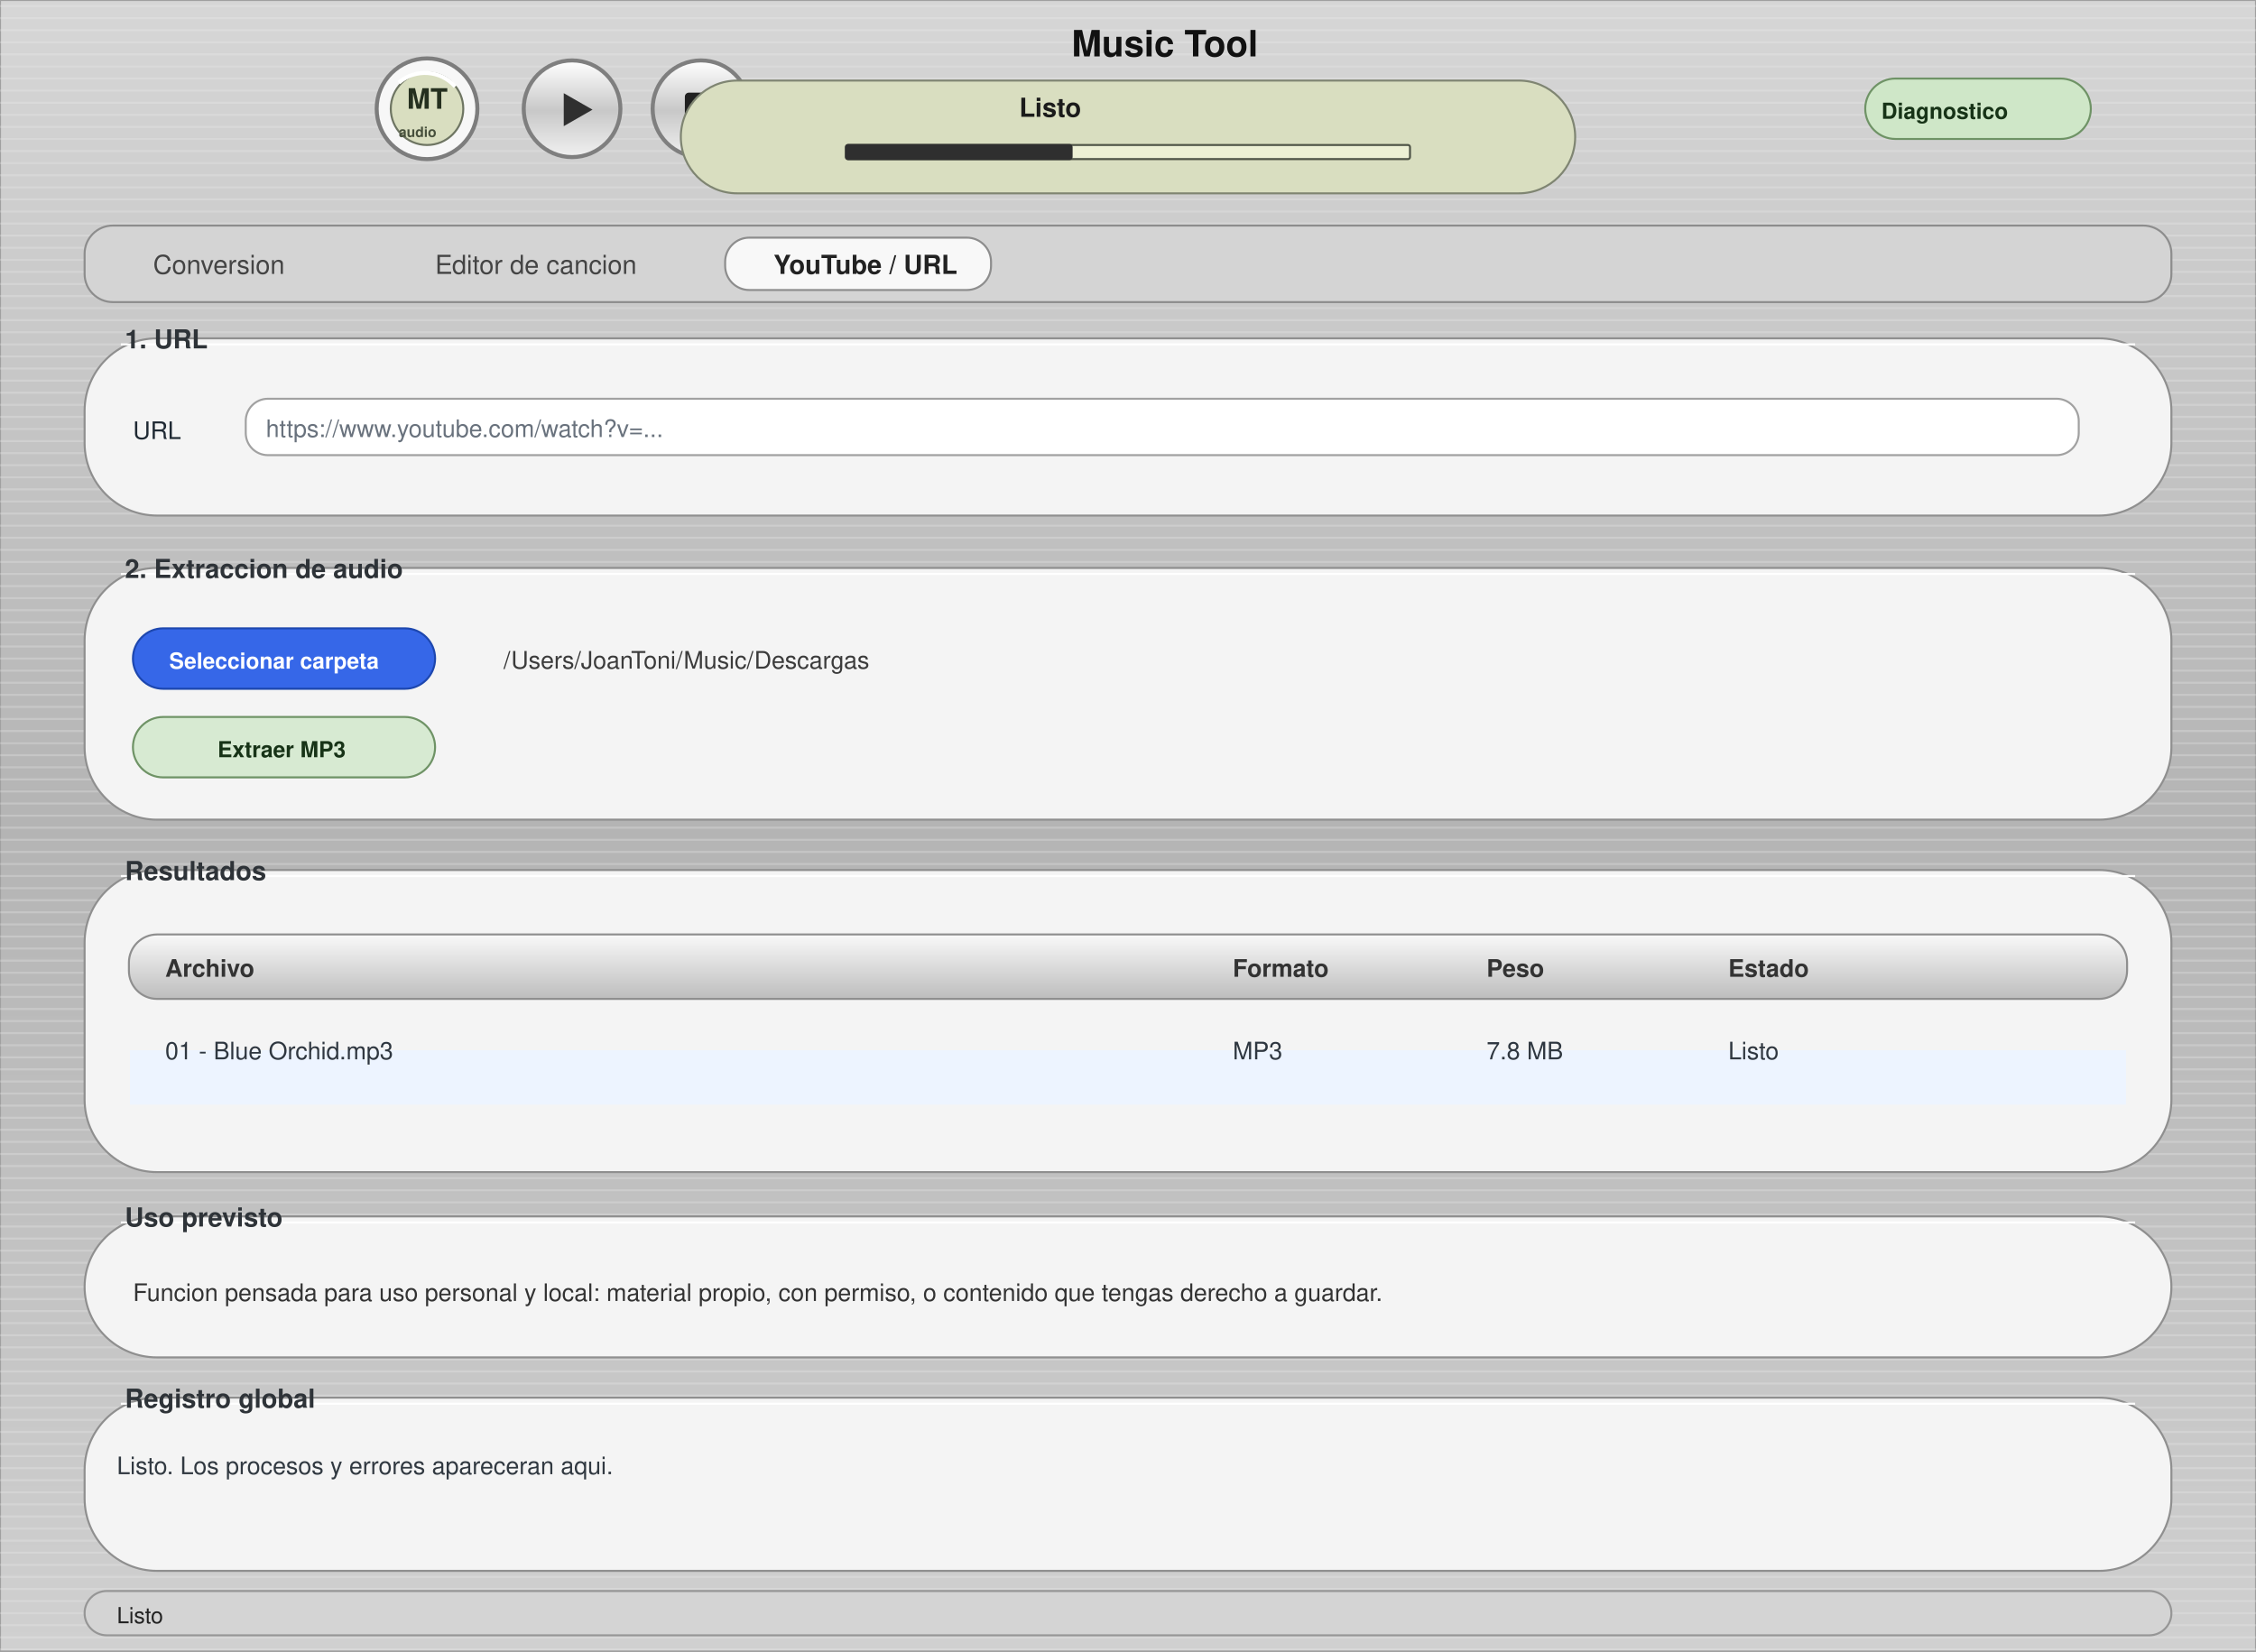
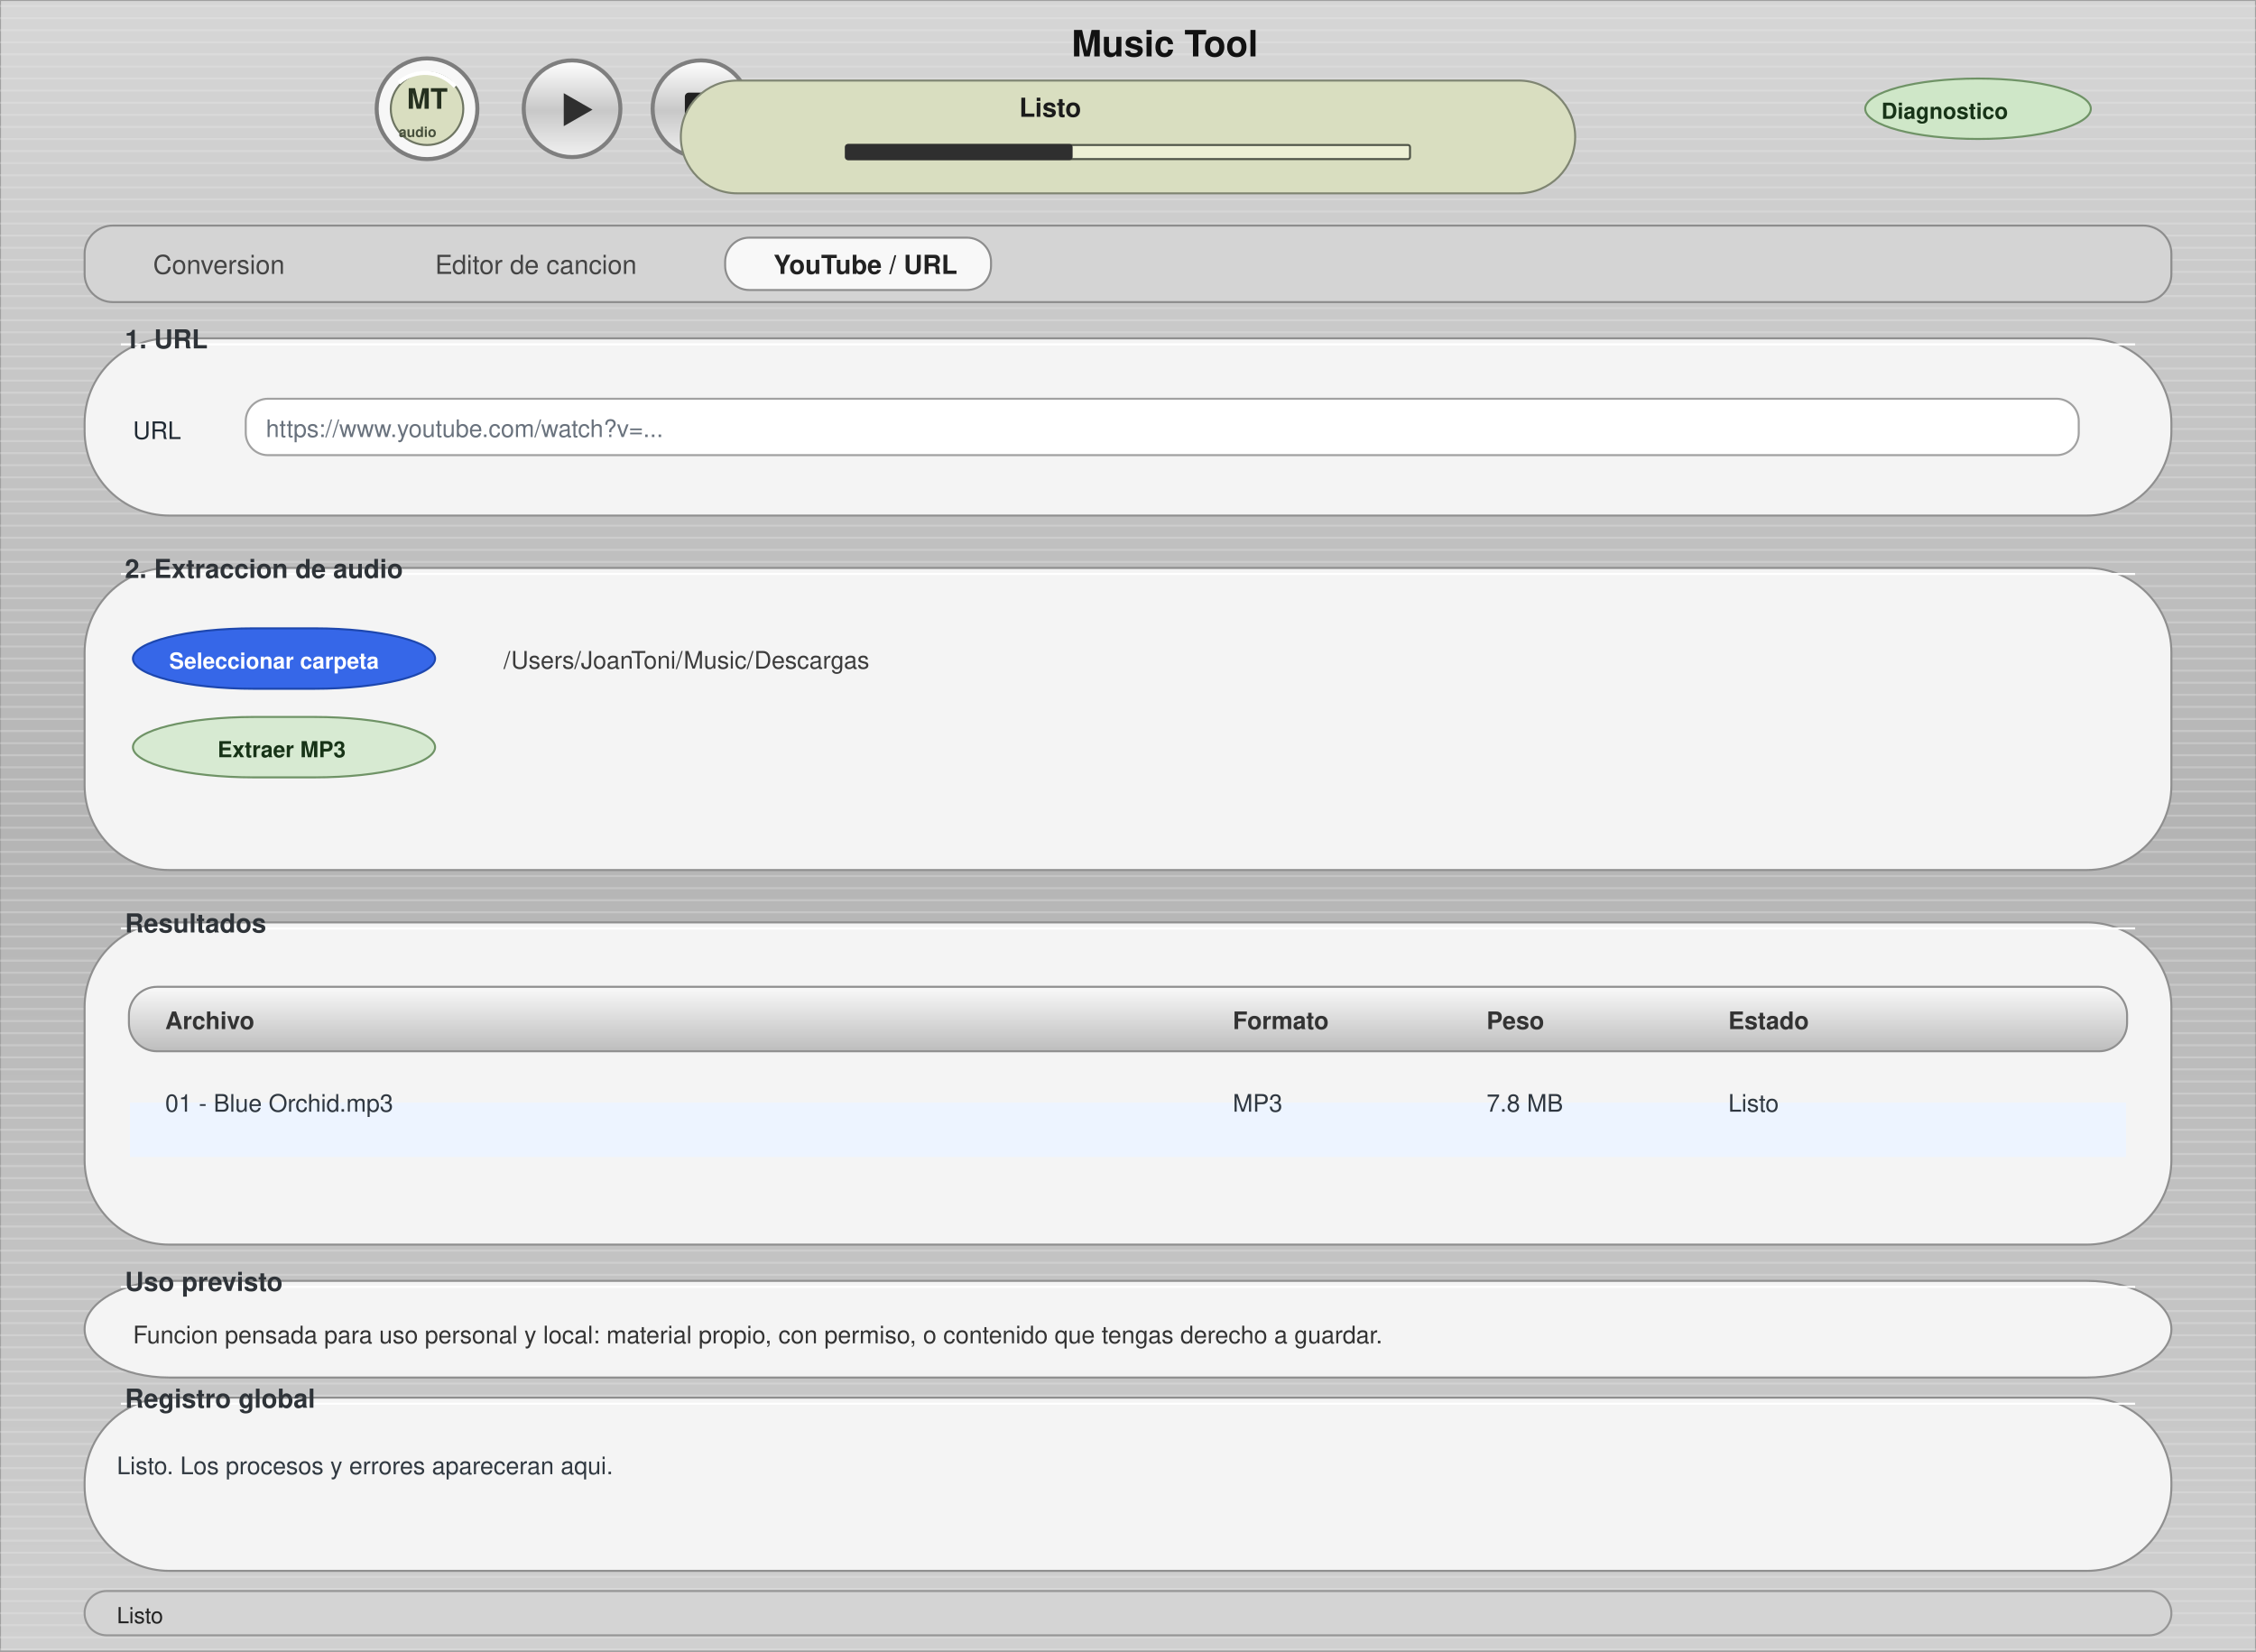
<svg xmlns="http://www.w3.org/2000/svg" width="1120" height="820" viewBox="0 0 1120 820">
  <defs>
    <linearGradient id="metal" x1="0" x2="0" y1="0" y2="1">
      <stop offset="0" stop-color="#d6d6d6" />
      <stop offset="0.5" stop-color="#b4b4b4" />
      <stop offset="1" stop-color="#d0d0d0" />
    </linearGradient>
    <linearGradient id="buttonChrome" x1="0" x2="0" y1="0" y2="1">
      <stop offset="0" stop-color="#ffffff" />
      <stop offset="0.52" stop-color="#c8c8c8" />
      <stop offset="1" stop-color="#f1f1f1" />
    </linearGradient>
    <linearGradient id="tableHeader" x1="0" x2="0" y1="0" y2="1">
      <stop offset="0" stop-color="#f9f9f9" />
      <stop offset="1" stop-color="#bdbdbd" />
    </linearGradient>
  </defs>
  <rect x="0" y="0" width="1120" height="820" rx="0" fill="url(#metal)" stroke="#a0a0a0" />
  <line x1="0" y1="3" x2="1120" y2="3" stroke="#eeeeee" opacity="0.28" />
  <line x1="0" y1="9" x2="1120" y2="9" stroke="#eeeeee" opacity="0.28" />
  <line x1="0" y1="15" x2="1120" y2="15" stroke="#eeeeee" opacity="0.28" />
  <line x1="0" y1="21" x2="1120" y2="21" stroke="#eeeeee" opacity="0.28" />
  <line x1="0" y1="27" x2="1120" y2="27" stroke="#eeeeee" opacity="0.28" />
  <line x1="0" y1="33" x2="1120" y2="33" stroke="#eeeeee" opacity="0.28" />
  <line x1="0" y1="39" x2="1120" y2="39" stroke="#eeeeee" opacity="0.28" />
  <line x1="0" y1="45" x2="1120" y2="45" stroke="#eeeeee" opacity="0.28" />
  <line x1="0" y1="51" x2="1120" y2="51" stroke="#eeeeee" opacity="0.28" />
  <line x1="0" y1="57" x2="1120" y2="57" stroke="#eeeeee" opacity="0.28" />
  <line x1="0" y1="63" x2="1120" y2="63" stroke="#eeeeee" opacity="0.28" />
  <line x1="0" y1="69" x2="1120" y2="69" stroke="#eeeeee" opacity="0.28" />
  <line x1="0" y1="75" x2="1120" y2="75" stroke="#eeeeee" opacity="0.28" />
  <line x1="0" y1="81" x2="1120" y2="81" stroke="#eeeeee" opacity="0.28" />
  <line x1="0" y1="87" x2="1120" y2="87" stroke="#eeeeee" opacity="0.28" />
  <line x1="0" y1="93" x2="1120" y2="93" stroke="#eeeeee" opacity="0.28" />
  <line x1="0" y1="99" x2="1120" y2="99" stroke="#eeeeee" opacity="0.28" />
  <line x1="0" y1="105" x2="1120" y2="105" stroke="#eeeeee" opacity="0.28" />
  <line x1="0" y1="111" x2="1120" y2="111" stroke="#eeeeee" opacity="0.28" />
  <line x1="0" y1="117" x2="1120" y2="117" stroke="#eeeeee" opacity="0.28" />
  <line x1="0" y1="123" x2="1120" y2="123" stroke="#eeeeee" opacity="0.28" />
  <line x1="0" y1="129" x2="1120" y2="129" stroke="#eeeeee" opacity="0.28" />
  <line x1="0" y1="135" x2="1120" y2="135" stroke="#eeeeee" opacity="0.28" />
  <line x1="0" y1="141" x2="1120" y2="141" stroke="#eeeeee" opacity="0.28" />
  <line x1="0" y1="147" x2="1120" y2="147" stroke="#eeeeee" opacity="0.28" />
  <line x1="0" y1="153" x2="1120" y2="153" stroke="#eeeeee" opacity="0.28" />
  <line x1="0" y1="159" x2="1120" y2="159" stroke="#eeeeee" opacity="0.28" />
  <line x1="0" y1="165" x2="1120" y2="165" stroke="#eeeeee" opacity="0.28" />
  <line x1="0" y1="171" x2="1120" y2="171" stroke="#eeeeee" opacity="0.28" />
  <line x1="0" y1="177" x2="1120" y2="177" stroke="#eeeeee" opacity="0.28" />
  <line x1="0" y1="183" x2="1120" y2="183" stroke="#eeeeee" opacity="0.28" />
  <line x1="0" y1="189" x2="1120" y2="189" stroke="#eeeeee" opacity="0.28" />
  <line x1="0" y1="195" x2="1120" y2="195" stroke="#eeeeee" opacity="0.28" />
  <line x1="0" y1="201" x2="1120" y2="201" stroke="#eeeeee" opacity="0.28" />
  <line x1="0" y1="207" x2="1120" y2="207" stroke="#eeeeee" opacity="0.28" />
  <line x1="0" y1="213" x2="1120" y2="213" stroke="#eeeeee" opacity="0.28" />
  <line x1="0" y1="219" x2="1120" y2="219" stroke="#eeeeee" opacity="0.28" />
  <line x1="0" y1="225" x2="1120" y2="225" stroke="#eeeeee" opacity="0.28" />
  <line x1="0" y1="231" x2="1120" y2="231" stroke="#eeeeee" opacity="0.28" />
  <line x1="0" y1="237" x2="1120" y2="237" stroke="#eeeeee" opacity="0.28" />
  <line x1="0" y1="243" x2="1120" y2="243" stroke="#eeeeee" opacity="0.28" />
  <line x1="0" y1="249" x2="1120" y2="249" stroke="#eeeeee" opacity="0.28" />
  <line x1="0" y1="255" x2="1120" y2="255" stroke="#eeeeee" opacity="0.28" />
  <line x1="0" y1="261" x2="1120" y2="261" stroke="#eeeeee" opacity="0.28" />
  <line x1="0" y1="267" x2="1120" y2="267" stroke="#eeeeee" opacity="0.28" />
  <line x1="0" y1="273" x2="1120" y2="273" stroke="#eeeeee" opacity="0.28" />
  <line x1="0" y1="279" x2="1120" y2="279" stroke="#eeeeee" opacity="0.28" />
  <line x1="0" y1="285" x2="1120" y2="285" stroke="#eeeeee" opacity="0.28" />
  <line x1="0" y1="291" x2="1120" y2="291" stroke="#eeeeee" opacity="0.28" />
  <line x1="0" y1="297" x2="1120" y2="297" stroke="#eeeeee" opacity="0.28" />
  <line x1="0" y1="303" x2="1120" y2="303" stroke="#eeeeee" opacity="0.28" />
  <line x1="0" y1="309" x2="1120" y2="309" stroke="#eeeeee" opacity="0.28" />
  <line x1="0" y1="315" x2="1120" y2="315" stroke="#eeeeee" opacity="0.28" />
  <line x1="0" y1="321" x2="1120" y2="321" stroke="#eeeeee" opacity="0.28" />
  <line x1="0" y1="327" x2="1120" y2="327" stroke="#eeeeee" opacity="0.28" />
  <line x1="0" y1="333" x2="1120" y2="333" stroke="#eeeeee" opacity="0.28" />
  <line x1="0" y1="339" x2="1120" y2="339" stroke="#eeeeee" opacity="0.28" />
  <line x1="0" y1="345" x2="1120" y2="345" stroke="#eeeeee" opacity="0.28" />
  <line x1="0" y1="351" x2="1120" y2="351" stroke="#eeeeee" opacity="0.28" />
  <line x1="0" y1="357" x2="1120" y2="357" stroke="#eeeeee" opacity="0.28" />
  <line x1="0" y1="363" x2="1120" y2="363" stroke="#eeeeee" opacity="0.28" />
  <line x1="0" y1="369" x2="1120" y2="369" stroke="#eeeeee" opacity="0.28" />
  <line x1="0" y1="375" x2="1120" y2="375" stroke="#eeeeee" opacity="0.28" />
  <line x1="0" y1="381" x2="1120" y2="381" stroke="#eeeeee" opacity="0.28" />
  <line x1="0" y1="387" x2="1120" y2="387" stroke="#eeeeee" opacity="0.28" />
  <line x1="0" y1="393" x2="1120" y2="393" stroke="#eeeeee" opacity="0.28" />
  <line x1="0" y1="399" x2="1120" y2="399" stroke="#eeeeee" opacity="0.28" />
  <line x1="0" y1="405" x2="1120" y2="405" stroke="#eeeeee" opacity="0.28" />
  <line x1="0" y1="411" x2="1120" y2="411" stroke="#eeeeee" opacity="0.28" />
  <line x1="0" y1="417" x2="1120" y2="417" stroke="#eeeeee" opacity="0.28" />
  <line x1="0" y1="423" x2="1120" y2="423" stroke="#eeeeee" opacity="0.28" />
  <line x1="0" y1="429" x2="1120" y2="429" stroke="#eeeeee" opacity="0.28" />
  <line x1="0" y1="435" x2="1120" y2="435" stroke="#eeeeee" opacity="0.28" />
  <line x1="0" y1="441" x2="1120" y2="441" stroke="#eeeeee" opacity="0.28" />
  <line x1="0" y1="447" x2="1120" y2="447" stroke="#eeeeee" opacity="0.28" />
  <line x1="0" y1="453" x2="1120" y2="453" stroke="#eeeeee" opacity="0.28" />
  <line x1="0" y1="459" x2="1120" y2="459" stroke="#eeeeee" opacity="0.28" />
  <line x1="0" y1="465" x2="1120" y2="465" stroke="#eeeeee" opacity="0.28" />
  <line x1="0" y1="471" x2="1120" y2="471" stroke="#eeeeee" opacity="0.28" />
  <line x1="0" y1="477" x2="1120" y2="477" stroke="#eeeeee" opacity="0.28" />
  <line x1="0" y1="483" x2="1120" y2="483" stroke="#eeeeee" opacity="0.28" />
  <line x1="0" y1="489" x2="1120" y2="489" stroke="#eeeeee" opacity="0.28" />
  <line x1="0" y1="495" x2="1120" y2="495" stroke="#eeeeee" opacity="0.28" />
  <line x1="0" y1="501" x2="1120" y2="501" stroke="#eeeeee" opacity="0.28" />
  <line x1="0" y1="507" x2="1120" y2="507" stroke="#eeeeee" opacity="0.28" />
  <line x1="0" y1="513" x2="1120" y2="513" stroke="#eeeeee" opacity="0.28" />
  <line x1="0" y1="519" x2="1120" y2="519" stroke="#eeeeee" opacity="0.28" />
  <line x1="0" y1="525" x2="1120" y2="525" stroke="#eeeeee" opacity="0.28" />
  <line x1="0" y1="531" x2="1120" y2="531" stroke="#eeeeee" opacity="0.28" />
  <line x1="0" y1="537" x2="1120" y2="537" stroke="#eeeeee" opacity="0.28" />
  <line x1="0" y1="543" x2="1120" y2="543" stroke="#eeeeee" opacity="0.28" />
  <line x1="0" y1="549" x2="1120" y2="549" stroke="#eeeeee" opacity="0.28" />
  <line x1="0" y1="555" x2="1120" y2="555" stroke="#eeeeee" opacity="0.28" />
  <line x1="0" y1="561" x2="1120" y2="561" stroke="#eeeeee" opacity="0.28" />
  <line x1="0" y1="567" x2="1120" y2="567" stroke="#eeeeee" opacity="0.28" />
  <line x1="0" y1="573" x2="1120" y2="573" stroke="#eeeeee" opacity="0.28" />
  <line x1="0" y1="579" x2="1120" y2="579" stroke="#eeeeee" opacity="0.28" />
  <line x1="0" y1="585" x2="1120" y2="585" stroke="#eeeeee" opacity="0.28" />
  <line x1="0" y1="591" x2="1120" y2="591" stroke="#eeeeee" opacity="0.28" />
  <line x1="0" y1="597" x2="1120" y2="597" stroke="#eeeeee" opacity="0.28" />
  <line x1="0" y1="603" x2="1120" y2="603" stroke="#eeeeee" opacity="0.28" />
  <line x1="0" y1="609" x2="1120" y2="609" stroke="#eeeeee" opacity="0.28" />
  <line x1="0" y1="615" x2="1120" y2="615" stroke="#eeeeee" opacity="0.28" />
  <line x1="0" y1="621" x2="1120" y2="621" stroke="#eeeeee" opacity="0.28" />
  <line x1="0" y1="627" x2="1120" y2="627" stroke="#eeeeee" opacity="0.28" />
  <line x1="0" y1="633" x2="1120" y2="633" stroke="#eeeeee" opacity="0.28" />
  <line x1="0" y1="639" x2="1120" y2="639" stroke="#eeeeee" opacity="0.28" />
  <line x1="0" y1="645" x2="1120" y2="645" stroke="#eeeeee" opacity="0.28" />
  <line x1="0" y1="651" x2="1120" y2="651" stroke="#eeeeee" opacity="0.28" />
  <line x1="0" y1="657" x2="1120" y2="657" stroke="#eeeeee" opacity="0.28" />
  <line x1="0" y1="663" x2="1120" y2="663" stroke="#eeeeee" opacity="0.28" />
  <line x1="0" y1="669" x2="1120" y2="669" stroke="#eeeeee" opacity="0.28" />
  <line x1="0" y1="675" x2="1120" y2="675" stroke="#eeeeee" opacity="0.28" />
  <line x1="0" y1="681" x2="1120" y2="681" stroke="#eeeeee" opacity="0.28" />
  <line x1="0" y1="687" x2="1120" y2="687" stroke="#eeeeee" opacity="0.28" />
  <line x1="0" y1="693" x2="1120" y2="693" stroke="#eeeeee" opacity="0.28" />
  <line x1="0" y1="699" x2="1120" y2="699" stroke="#eeeeee" opacity="0.28" />
  <line x1="0" y1="705" x2="1120" y2="705" stroke="#eeeeee" opacity="0.28" />
  <line x1="0" y1="711" x2="1120" y2="711" stroke="#eeeeee" opacity="0.28" />
  <line x1="0" y1="717" x2="1120" y2="717" stroke="#eeeeee" opacity="0.28" />
  <line x1="0" y1="723" x2="1120" y2="723" stroke="#eeeeee" opacity="0.28" />
  <line x1="0" y1="729" x2="1120" y2="729" stroke="#eeeeee" opacity="0.28" />
  <line x1="0" y1="735" x2="1120" y2="735" stroke="#eeeeee" opacity="0.28" />
  <line x1="0" y1="741" x2="1120" y2="741" stroke="#eeeeee" opacity="0.28" />
  <line x1="0" y1="747" x2="1120" y2="747" stroke="#eeeeee" opacity="0.28" />
  <line x1="0" y1="753" x2="1120" y2="753" stroke="#eeeeee" opacity="0.28" />
  <line x1="0" y1="759" x2="1120" y2="759" stroke="#eeeeee" opacity="0.28" />
  <line x1="0" y1="765" x2="1120" y2="765" stroke="#eeeeee" opacity="0.28" />
  <line x1="0" y1="771" x2="1120" y2="771" stroke="#eeeeee" opacity="0.28" />
  <line x1="0" y1="777" x2="1120" y2="777" stroke="#eeeeee" opacity="0.28" />
  <line x1="0" y1="783" x2="1120" y2="783" stroke="#eeeeee" opacity="0.28" />
  <line x1="0" y1="789" x2="1120" y2="789" stroke="#eeeeee" opacity="0.28" />
  <line x1="0" y1="795" x2="1120" y2="795" stroke="#eeeeee" opacity="0.28" />
  <line x1="0" y1="801" x2="1120" y2="801" stroke="#eeeeee" opacity="0.28" />
  <line x1="0" y1="807" x2="1120" y2="807" stroke="#eeeeee" opacity="0.28" />
  <line x1="0" y1="813" x2="1120" y2="813" stroke="#eeeeee" opacity="0.28" />
  <line x1="0" y1="819" x2="1120" y2="819" stroke="#eeeeee" opacity="0.28" />
  <text x="532" y="28" font-family="-apple-system, BlinkMacSystemFont, Helvetica, Arial, sans-serif" font-size="18" font-weight="700" fill="#111111">Music Tool</text>
  <circle cx="212" cy="54" r="25" fill="#f7f7f7" stroke="#7d7d7d" stroke-width="2" />
  <circle cx="212" cy="54" r="18" fill="#d9dec0" stroke="#6e7562" />
  <path d="M198 41 A20 20 0 0 1 226 43" fill="none" stroke="#ffffff" stroke-width="2" />
  <text x="202" y="54" font-family="-apple-system, BlinkMacSystemFont, Helvetica, Arial, sans-serif" font-size="14" font-weight="700" fill="#25301f">MT</text>
  <text x="198" y="68" font-family="-apple-system, BlinkMacSystemFont, Helvetica, Arial, sans-serif" font-size="7" font-weight="700" fill="#47503c">audio</text>
  <circle cx="284" cy="54" r="24" fill="url(#buttonChrome)" stroke="#7f7f7f" stroke-width="2" />
  <text x="278" y="61" font-family="-apple-system, BlinkMacSystemFont, Helvetica, Arial, sans-serif" font-size="18" font-weight="700" fill="#2f2f2f">▶</text>
  <circle cx="348" cy="54" r="24" fill="url(#buttonChrome)" stroke="#7f7f7f" stroke-width="2" />
  <rect x="340" y="46" width="16" height="16" rx="2" fill="#202020" />
  <rect x="338" y="40" width="444" height="56" rx="28" fill="#d9dec0" stroke="#7f8572" />
  <text x="506" y="58" font-family="-apple-system, BlinkMacSystemFont, Helvetica, Arial, sans-serif" font-size="13" font-weight="700" fill="#1b1b1b">Listo</text>
  <rect x="420" y="72" width="280" height="7" rx="1" fill="#edf0d5" stroke="#4f5447" />
  <rect x="420" y="72" width="112" height="7" rx="1" fill="#2f2f2f" stroke="#2f2f2f" />
-   <rect x="926" y="39" width="112" height="30" rx="15" fill="#cfe7c8" stroke="#6f9366" />
+   <rect x="926" y="39" width="112" height="30" rx="60" fill="#cfe7c8" stroke="#6f9366" />
  <text x="934" y="59" font-family="-apple-system, BlinkMacSystemFont, Helvetica, Arial, sans-serif" font-size="11" font-weight="700" fill="#173317">Diagnostico</text>
  <rect x="42" y="112" width="1036" height="38" rx="14" fill="#d4d4d4" stroke="#8d8d8d" />
  <text x="76" y="136" font-family="-apple-system, BlinkMacSystemFont, Helvetica, Arial, sans-serif" font-size="13" font-weight="500" fill="#444">Conversion</text>
  <text x="216" y="136" font-family="-apple-system, BlinkMacSystemFont, Helvetica, Arial, sans-serif" font-size="13" font-weight="500" fill="#444">Editor de cancion</text>
  <rect x="360" y="118" width="132" height="26" rx="12" fill="#f8f8f8" stroke="#8d8d8d" />
  <text x="384" y="136" font-family="-apple-system, BlinkMacSystemFont, Helvetica, Arial, sans-serif" font-size="13" font-weight="600" fill="#222">YouTube / URL</text>
-   <rect x="42" y="168" width="1036" height="88" rx="36" fill="#f4f4f4" stroke="#8f8f8f" />
+   <rect x="42" y="168" width="1036" height="88" rx="42" fill="#f4f4f4" stroke="#8f8f8f" />
  <line x1="60" y1="171" x2="1060" y2="171" stroke="#ffffff" />
  <text x="62" y="173" font-family="-apple-system, BlinkMacSystemFont, Helvetica, Arial, sans-serif" font-size="13" font-weight="600" fill="#2e3338">1. URL</text>
  <text x="66" y="218" font-family="-apple-system, BlinkMacSystemFont, Helvetica, Arial, sans-serif" font-size="12" font-weight="500" fill="#1f2933">URL</text>
  <rect x="122" y="198" width="910" height="28" rx="11" fill="#ffffff" stroke="#a1a1a1" />
  <text x="132" y="217" font-family="-apple-system, BlinkMacSystemFont, Helvetica, Arial, sans-serif" font-size="12" font-weight="400" fill="#69727d">https://www.youtube.com/watch?v=...</text>
-   <rect x="42" y="282" width="1036" height="125" rx="36" fill="#f4f4f4" stroke="#8f8f8f" />
+   <rect x="42" y="282" width="1036" height="150" rx="42" fill="#f4f4f4" stroke="#8f8f8f" />
  <line x1="60" y1="285" x2="1060" y2="285" stroke="#ffffff" />
  <text x="62" y="287" font-family="-apple-system, BlinkMacSystemFont, Helvetica, Arial, sans-serif" font-size="13" font-weight="600" fill="#2e3338">2. Extraccion de audio</text>
-   <rect x="66" y="312" width="150" height="30" rx="15" fill="#3667e8" stroke="#1d47af" />
+   <rect x="66" y="312" width="150" height="30" rx="60" fill="#3667e8" stroke="#1d47af" />
  <text x="84" y="332" font-family="-apple-system, BlinkMacSystemFont, Helvetica, Arial, sans-serif" font-size="11" font-weight="700" fill="#ffffff">Seleccionar carpeta</text>
  <text x="250" y="332" font-family="-apple-system, BlinkMacSystemFont, Helvetica, Arial, sans-serif" font-size="12" font-weight="400" fill="#3b3b3b">/Users/JoanToni/Music/Descargas</text>
-   <rect x="66" y="356" width="150" height="30" rx="15" fill="#d7ead2" stroke="#6f9366" />
+   <rect x="66" y="356" width="150" height="30" rx="60" fill="#d7ead2" stroke="#6f9366" />
  <text x="108" y="376" font-family="-apple-system, BlinkMacSystemFont, Helvetica, Arial, sans-serif" font-size="11" font-weight="700" fill="#173317">Extraer MP3</text>
-   <rect x="42" y="432" width="1036" height="150" rx="36" fill="#f4f4f4" stroke="#8f8f8f" />
-   <line x1="60" y1="435" x2="1060" y2="435" stroke="#ffffff" />
-   <text x="62" y="437" font-family="-apple-system, BlinkMacSystemFont, Helvetica, Arial, sans-serif" font-size="13" font-weight="600" fill="#2e3338">Resultados</text>
-   <rect x="64" y="464" width="992" height="32" rx="14" fill="url(#tableHeader)" stroke="#8f8f8f" />
-   <rect x="65" y="522" width="990" height="26" rx="0" fill="#edf4ff" stroke="#edf4ff" />
-   <text x="82" y="485" font-family="-apple-system, BlinkMacSystemFont, Helvetica, Arial, sans-serif" font-size="12" font-weight="600" fill="#333">Archivo</text>
-   <text x="612" y="485" font-family="-apple-system, BlinkMacSystemFont, Helvetica, Arial, sans-serif" font-size="12" font-weight="600" fill="#333">Formato</text>
-   <text x="738" y="485" font-family="-apple-system, BlinkMacSystemFont, Helvetica, Arial, sans-serif" font-size="12" font-weight="600" fill="#333">Peso</text>
-   <text x="858" y="485" font-family="-apple-system, BlinkMacSystemFont, Helvetica, Arial, sans-serif" font-size="12" font-weight="600" fill="#333">Estado</text>
-   <text x="82" y="526" font-family="-apple-system, BlinkMacSystemFont, Helvetica, Arial, sans-serif" font-size="12" font-weight="400" fill="#2f3740">01 - Blue Orchid.mp3</text>
-   <text x="612" y="526" font-family="-apple-system, BlinkMacSystemFont, Helvetica, Arial, sans-serif" font-size="12" font-weight="400" fill="#2f3740">MP3</text>
-   <text x="738" y="526" font-family="-apple-system, BlinkMacSystemFont, Helvetica, Arial, sans-serif" font-size="12" font-weight="400" fill="#2f3740">7.8 MB</text>
-   <text x="858" y="526" font-family="-apple-system, BlinkMacSystemFont, Helvetica, Arial, sans-serif" font-size="12" font-weight="400" fill="#2f3740">Listo</text>
-   <rect x="42" y="604" width="1036" height="70" rx="36" fill="#f4f4f4" stroke="#8f8f8f" />
-   <line x1="60" y1="607" x2="1060" y2="607" stroke="#ffffff" />
-   <text x="62" y="609" font-family="-apple-system, BlinkMacSystemFont, Helvetica, Arial, sans-serif" font-size="13" font-weight="600" fill="#2e3338">Uso previsto</text>
-   <text x="66" y="646" font-family="-apple-system, BlinkMacSystemFont, Helvetica, Arial, sans-serif" font-size="12" font-weight="400" fill="#333333">Funcion pensada para uso personal y local: material propio, con permiso, o contenido que tengas derecho a guardar.</text>
-   <rect x="42" y="694" width="1036" height="86" rx="36" fill="#f4f4f4" stroke="#8f8f8f" />
+   <rect x="42" y="458" width="1036" height="160" rx="42" fill="#f4f4f4" stroke="#8f8f8f" />
+   <line x1="60" y1="461" x2="1060" y2="461" stroke="#ffffff" />
+   <text x="62" y="463" font-family="-apple-system, BlinkMacSystemFont, Helvetica, Arial, sans-serif" font-size="13" font-weight="600" fill="#2e3338">Resultados</text>
+   <rect x="64" y="490" width="992" height="32" rx="14" fill="url(#tableHeader)" stroke="#8f8f8f" />
+   <rect x="65" y="548" width="990" height="26" rx="0" fill="#edf4ff" stroke="#edf4ff" />
+   <text x="82" y="511" font-family="-apple-system, BlinkMacSystemFont, Helvetica, Arial, sans-serif" font-size="12" font-weight="600" fill="#333">Archivo</text>
+   <text x="612" y="511" font-family="-apple-system, BlinkMacSystemFont, Helvetica, Arial, sans-serif" font-size="12" font-weight="600" fill="#333">Formato</text>
+   <text x="738" y="511" font-family="-apple-system, BlinkMacSystemFont, Helvetica, Arial, sans-serif" font-size="12" font-weight="600" fill="#333">Peso</text>
+   <text x="858" y="511" font-family="-apple-system, BlinkMacSystemFont, Helvetica, Arial, sans-serif" font-size="12" font-weight="600" fill="#333">Estado</text>
+   <text x="82" y="552" font-family="-apple-system, BlinkMacSystemFont, Helvetica, Arial, sans-serif" font-size="12" font-weight="400" fill="#2f3740">01 - Blue Orchid.mp3</text>
+   <text x="612" y="552" font-family="-apple-system, BlinkMacSystemFont, Helvetica, Arial, sans-serif" font-size="12" font-weight="400" fill="#2f3740">MP3</text>
+   <text x="738" y="552" font-family="-apple-system, BlinkMacSystemFont, Helvetica, Arial, sans-serif" font-size="12" font-weight="400" fill="#2f3740">7.8 MB</text>
+   <text x="858" y="552" font-family="-apple-system, BlinkMacSystemFont, Helvetica, Arial, sans-serif" font-size="12" font-weight="400" fill="#2f3740">Listo</text>
+   <rect x="42" y="636" width="1036" height="48" rx="42" fill="#f4f4f4" stroke="#8f8f8f" />
+   <line x1="60" y1="639" x2="1060" y2="639" stroke="#ffffff" />
+   <text x="62" y="641" font-family="-apple-system, BlinkMacSystemFont, Helvetica, Arial, sans-serif" font-size="13" font-weight="600" fill="#2e3338">Uso previsto</text>
+   <text x="66" y="667" font-family="-apple-system, BlinkMacSystemFont, Helvetica, Arial, sans-serif" font-size="12" font-weight="400" fill="#333333">Funcion pensada para uso personal y local: material propio, con permiso, o contenido que tengas derecho a guardar.</text>
+   <rect x="42" y="694" width="1036" height="86" rx="42" fill="#f4f4f4" stroke="#8f8f8f" />
  <line x1="60" y1="697" x2="1060" y2="697" stroke="#ffffff" />
  <text x="62" y="699" font-family="-apple-system, BlinkMacSystemFont, Helvetica, Arial, sans-serif" font-size="13" font-weight="600" fill="#2e3338">Registro global</text>
  <text x="58" y="732" font-family="-apple-system, BlinkMacSystemFont, Helvetica, Arial, sans-serif" font-size="12" font-weight="400" fill="#313941">Listo. Los procesos y errores apareceran aqui.</text>
  <rect x="42" y="790" width="1036" height="22" rx="11" fill="#d4d4d4" stroke="#969696" />
  <text x="58" y="806" font-family="-apple-system, BlinkMacSystemFont, Helvetica, Arial, sans-serif" font-size="11" font-weight="500" fill="#222">Listo</text>
</svg>
